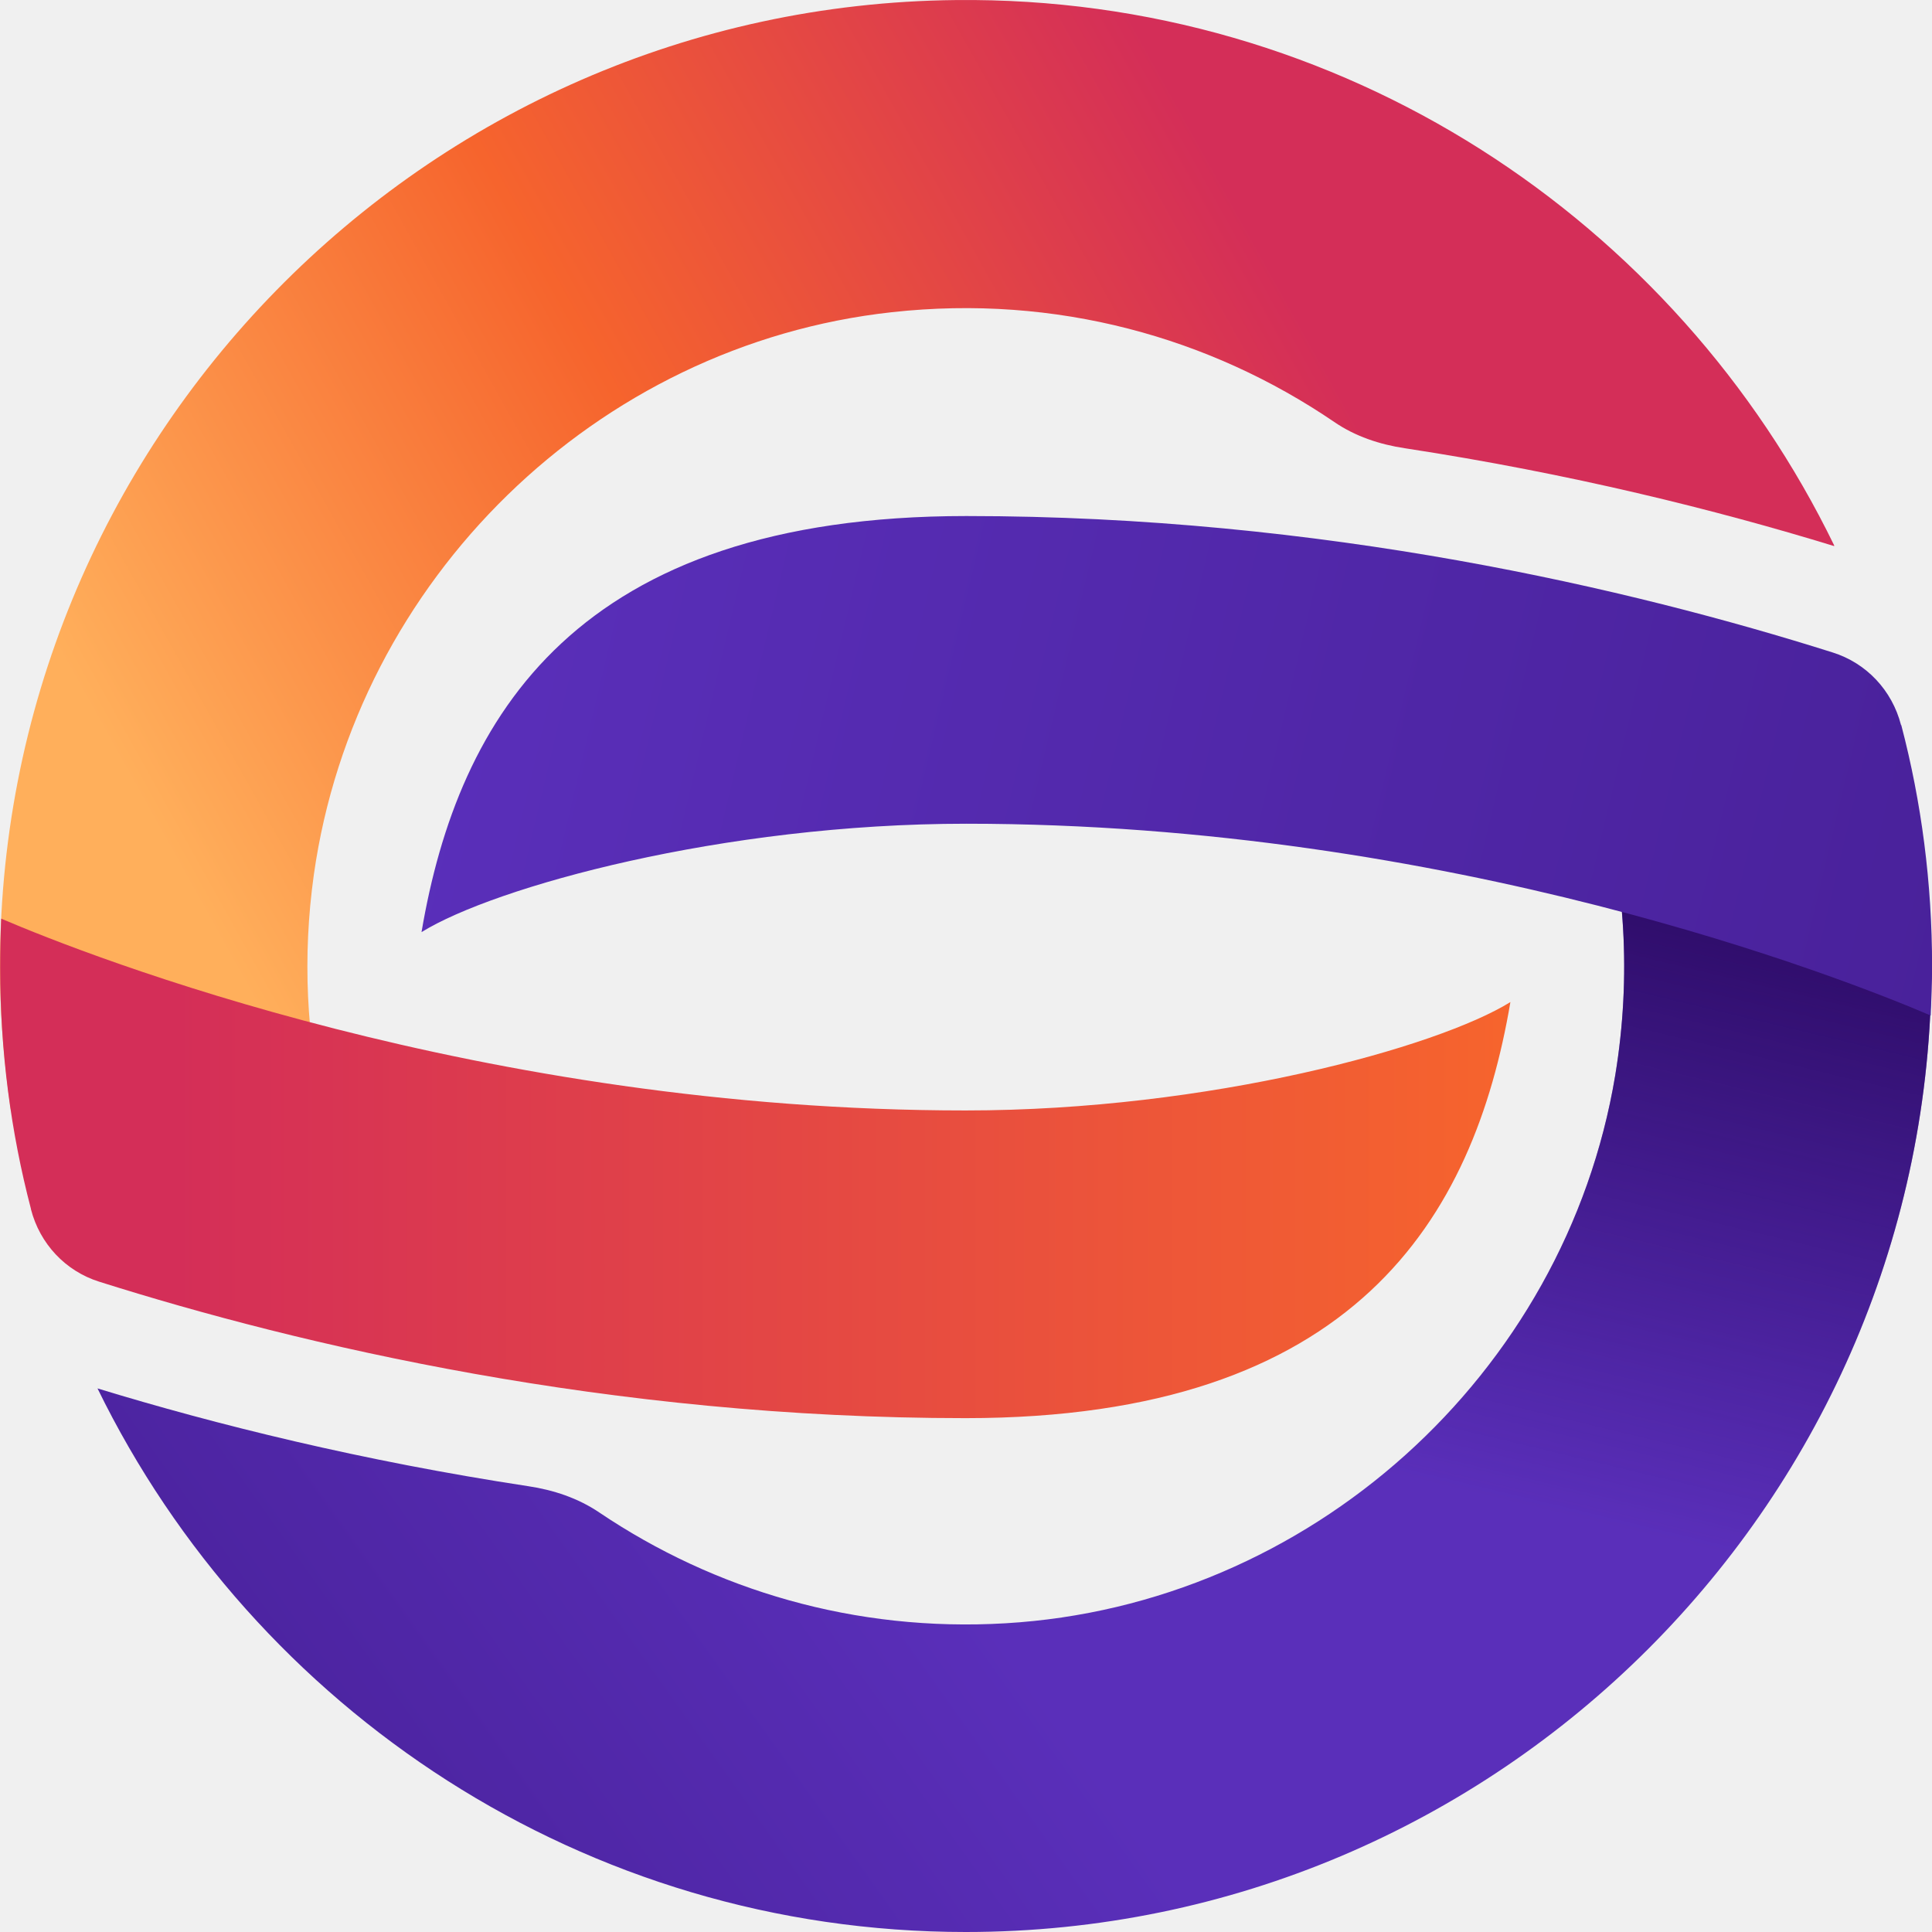
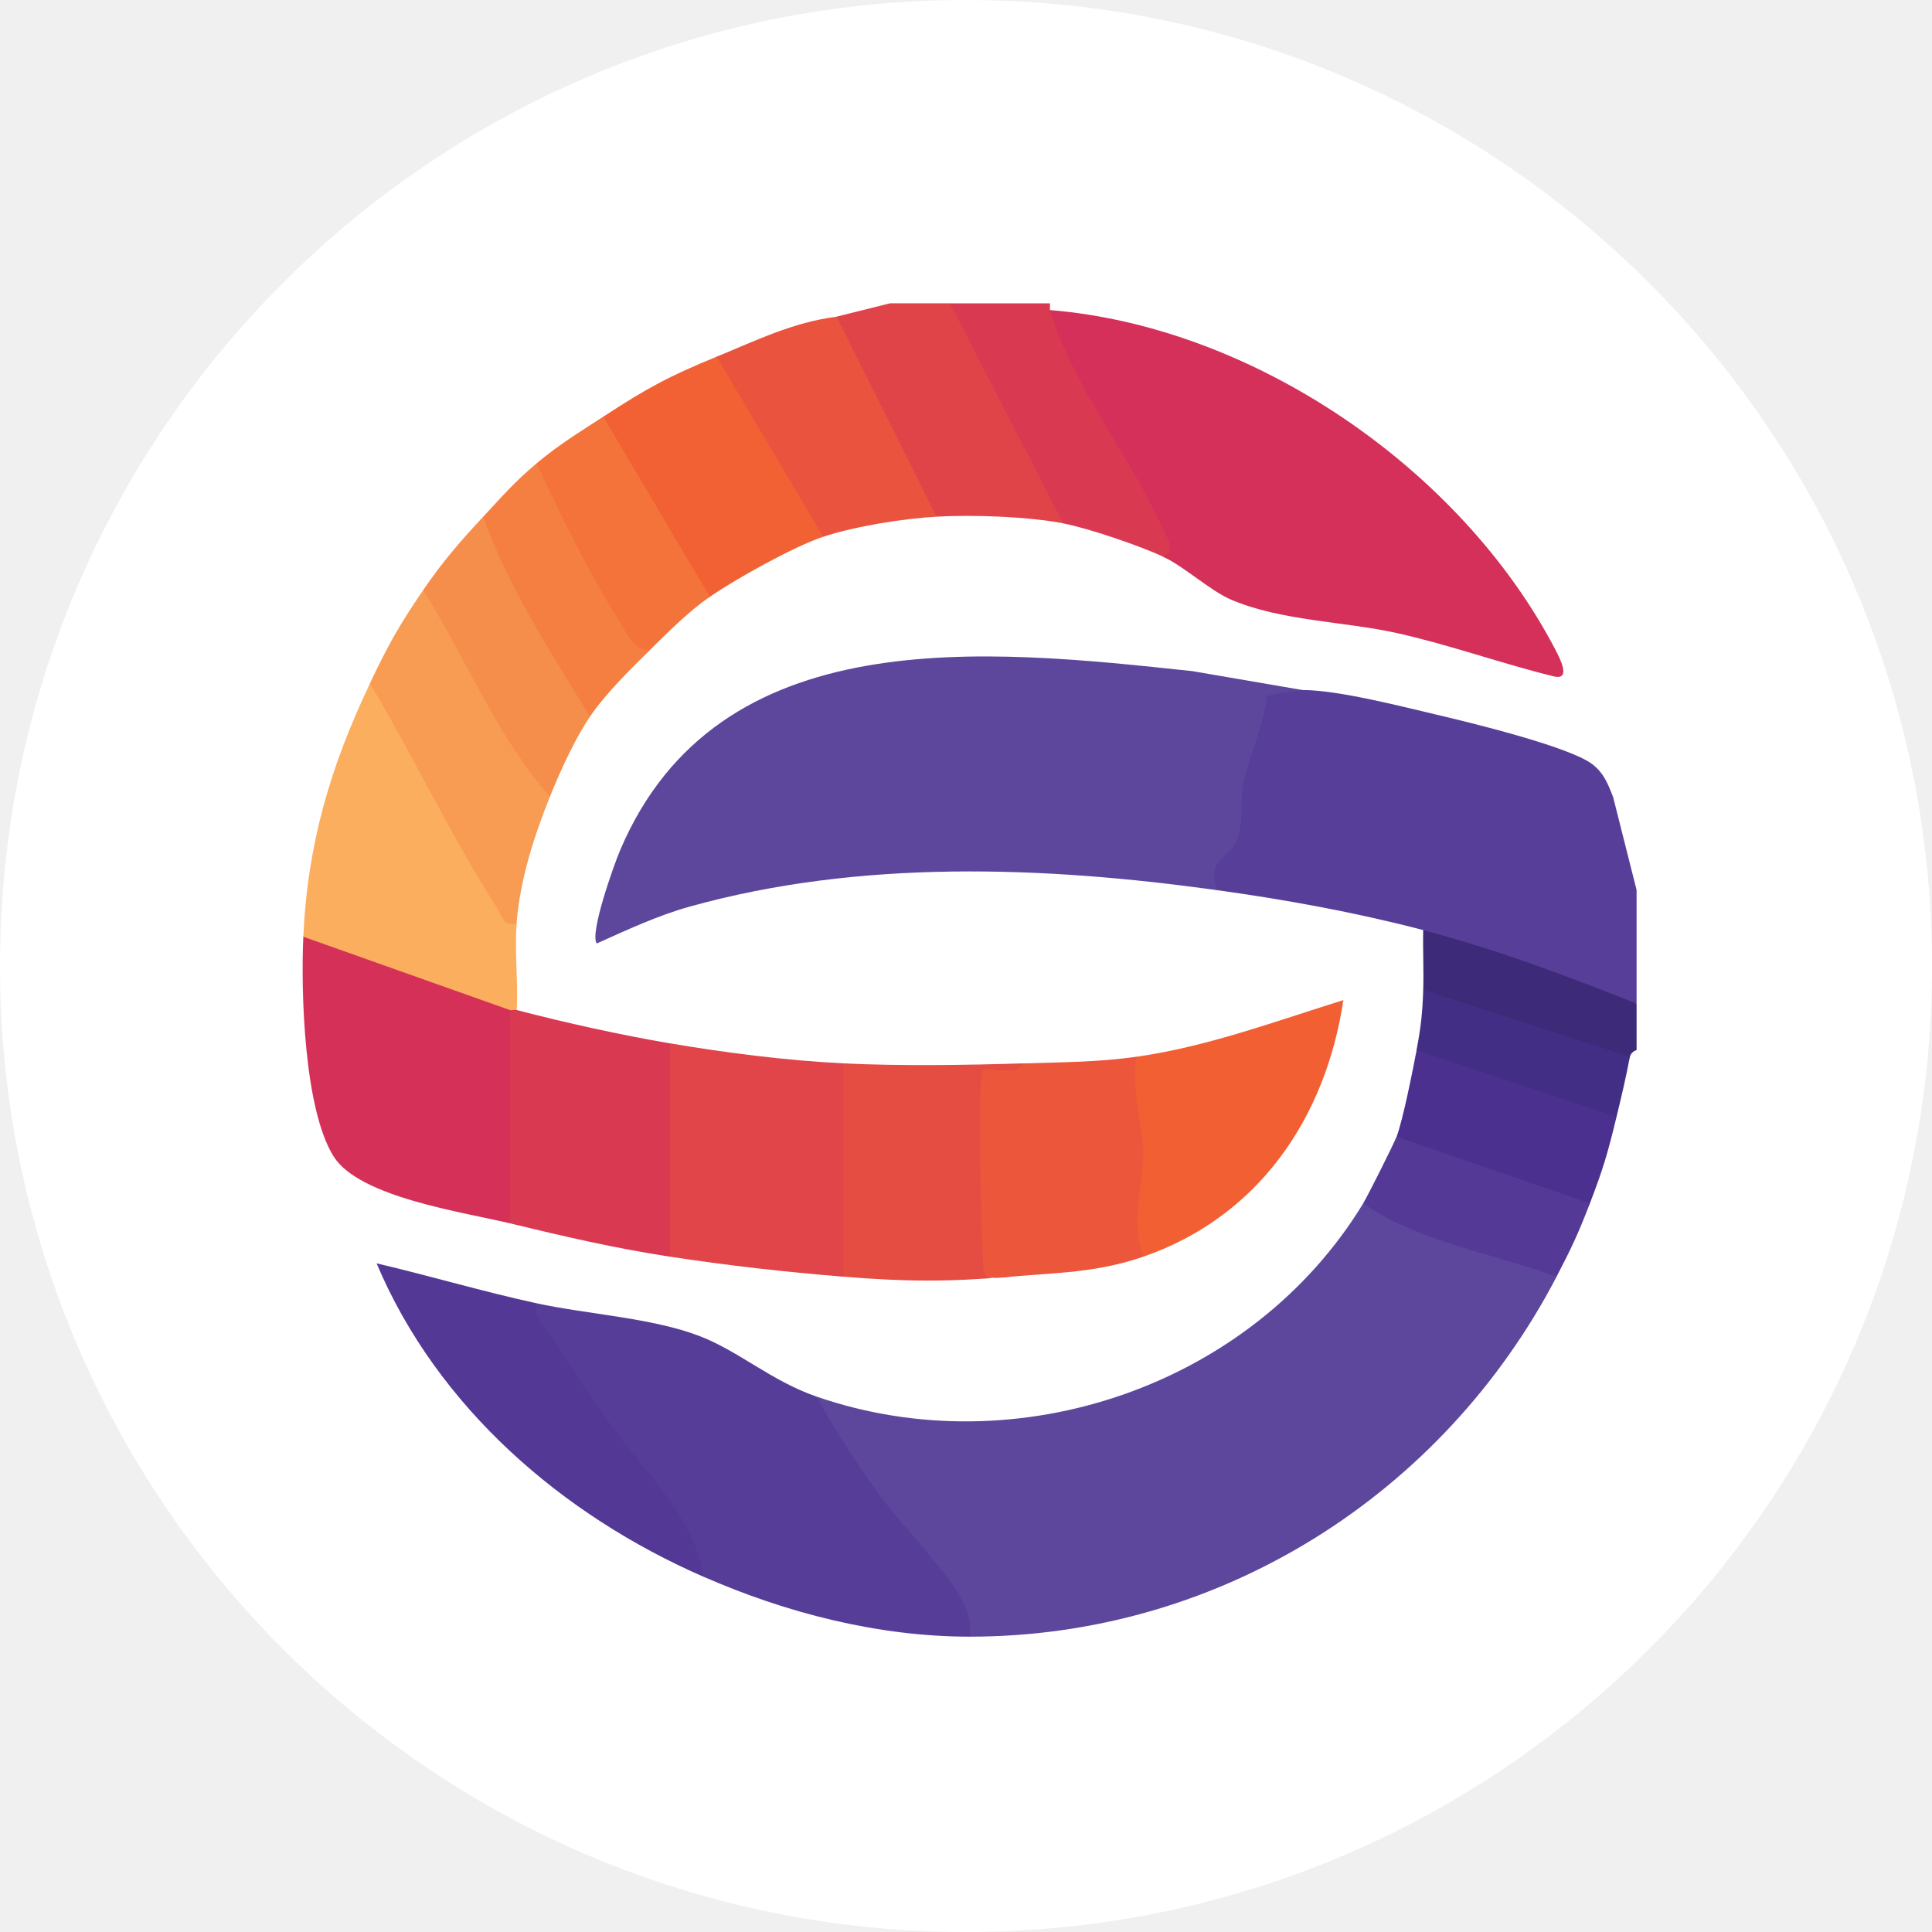
- <svg xmlns="http://www.w3.org/2000/svg" width="100" height="100" viewBox="0 0 100 100" fill="none">
-   <path d="M94.944 28.245C86.753 11.381 69.43 -0.209 49.473 0.003C21.924 0.286 -0.28 22.954 0.003 50.524C0.02 52.86 0.233 55.161 0.551 57.408C5.965 57.319 11.379 57.355 16.776 57.62C15.873 53.709 15.643 49.569 16.245 45.269C18.404 30.015 30.842 17.84 46.164 16.159C54.675 15.221 62.636 17.469 69.059 21.84C70.138 22.583 71.412 23.007 72.722 23.202C81.285 24.512 88.805 26.387 94.927 28.263L94.944 28.245Z" fill="url(#paint0_linear_2628_4183)" />
-   <path d="M99.334 41.993C93.849 41.445 88.347 41.02 82.826 40.914C84.1 45.515 84.454 50.487 83.605 55.655C81.022 71.174 67.734 83.101 52.04 84.021C44.255 84.481 36.983 82.304 31.021 78.287C29.924 77.544 28.65 77.12 27.341 76.925C18.742 75.615 11.187 73.74 5.047 71.864C13.168 88.498 30.26 100 49.988 100C77.554 100 99.971 77.58 99.971 50.01C99.971 47.285 99.741 44.612 99.317 41.993H99.334Z" fill="url(#paint1_linear_2628_4183)" />
-   <path d="M99.334 41.993C93.849 41.445 88.347 41.02 82.826 40.914C84.1 45.515 84.454 50.487 83.605 55.655C81.022 71.174 67.734 83.101 52.04 84.021C44.255 84.481 36.983 82.304 31.021 78.287C29.924 77.544 28.65 77.12 27.341 76.925C18.742 75.615 11.187 73.74 5.047 71.864C13.168 88.498 30.26 100 49.988 100C77.554 100 99.971 77.58 99.971 50.01C99.971 47.285 99.741 44.612 99.317 41.993H99.334Z" fill="url(#paint2_linear_2628_4183)" />
-   <path d="M98.395 37.522C97.934 35.735 96.608 34.319 94.856 33.771C84.434 30.479 68.475 26.71 50.021 26.71C29.851 26.71 23.712 37.08 21.818 48.246C25.587 45.91 37.388 42.636 50.021 42.636C75.092 42.636 95.387 50.617 99.933 52.563C99.969 51.714 100.004 50.865 100.004 50.015C100.004 45.697 99.456 41.521 98.412 37.54L98.395 37.522Z" fill="url(#paint3_linear_2628_4183)" />
-   <path d="M1.602 62.591C2.062 64.378 3.389 65.794 5.14 66.342C15.562 69.634 31.521 73.403 49.975 73.403C70.145 73.403 76.284 63.033 78.178 51.867C74.409 54.203 62.608 57.477 49.975 57.477C24.904 57.477 4.61 49.496 0.062 47.549C0.027 48.399 0.009 49.248 0.009 50.097C0.009 54.415 0.558 58.591 1.602 62.573V62.591Z" fill="url(#paint4_linear_2628_4183)" />
+ <svg xmlns="http://www.w3.org/2000/svg" width="240" height="240" viewBox="0 0 240 240" fill="none">
+   <g clip-path="url(#clip0_5_787)">
+     <circle cx="120" cy="120" r="120" fill="white" />
+     <path d="M161.898 85.718C166.234 85.743 173.85 87.691 178.327 88.748C182.472 89.721 194.965 92.743 197.811 94.94C199.243 96.047 199.75 97.387 200.383 98.993L203.304 110.562V124.644C196.172 124.128 187.075 121.049 180.192 118.194C178.843 117.636 177.77 116.613 176.804 115.539C168.406 113.342 159.734 111.76 151.128 110.57C148.29 109.463 148.648 107.091 152.202 103.454C152.468 97.303 154.274 91.536 156.147 85.66L161.898 85.726V85.718Z" fill="#573F99" />
+     <path d="M118.004 37.687L120.443 38.802C124.662 47 128.89 55.19 133.11 63.388L132.086 65.011C127.575 64.153 120.967 63.937 116.348 64.178L114.2 63.579C110.43 56.039 106.66 48.49 102.89 40.949L103.93 39.334L110.555 37.678H118.012L118.004 37.687Z" fill="#E14448" />
+     <path d="M130.427 37.686V38.519L132.658 39.967C137.019 48.756 141.621 57.42 146.449 65.943C147.447 68.04 147.056 70.512 144.509 69.163C141.638 67.815 135.188 65.61 132.083 65.019L118.001 37.686H130.427Z" fill="#DA3952" />
+     <path d="M203.304 124.644V130.445C202.921 130.554 202.547 130.895 202.472 131.278C202.272 131.885 201.831 132.776 201.432 132.684C198.086 131.877 178.968 126.101 177.22 124.877L176.796 123.005C176.879 120.533 176.738 118.028 176.796 115.547C185.801 117.903 194.657 121.24 203.296 124.661L203.304 124.644Z" fill="#3D2B79" />
+     <path d="M193.365 158.594C179.266 185.643 151.542 203.304 120.489 203.313C119.124 201.981 117.917 200.1 116.877 197.686L108.454 187.399C104.376 183.021 102.037 178.385 101.446 173.492C126.382 182.114 155.57 172.152 169.353 149.472L171.717 149.031C178.258 152.193 185.083 154.648 192.199 156.413L193.365 158.577V158.594Z" fill="#5C479D" />
+     <path d="M161.9 85.718C161.593 85.718 157.473 86.309 157.348 86.501C157.007 90.079 155.217 93.833 154.501 96.954C153.994 99.135 154.61 101.89 153.636 104.386C152.737 106.7 149.907 106.55 151.139 110.57C129.633 107.591 106.878 106.725 85.688 112.618C81.709 113.725 77.872 115.523 74.127 117.204C73.228 115.955 76.233 107.508 77.032 105.627C89.192 77.004 122.383 80.616 148.118 83.371L161.9 85.735V85.718Z" fill="#5C479D" />
+     <path d="M130.429 38.519C155.672 40.574 181.398 58.177 193.142 80.566C193.65 81.54 195.322 84.586 193.009 84.02C186.517 82.43 180.083 80.1 173.533 78.643C166.983 77.187 159.085 77.145 152.867 74.465C150.379 73.392 147.1 70.379 144.503 69.163C146.184 68.398 144.869 66.6 144.395 65.543C140.316 56.521 133.275 47.973 130.42 38.519H130.429Z" fill="#D43059" />
+     <path d="M101.437 173.5C103.693 177.595 106.315 181.606 109.028 185.41C111.899 189.43 117.226 194.565 119.556 198.868C120.347 200.333 120.663 201.656 120.488 203.313C109.094 203.313 97.684 200.375 87.363 195.855C79.748 185.194 72.282 174.299 64.975 163.146L66.656 161.898C72.998 163.279 81.029 163.695 86.98 166.001C91.808 167.874 95.869 171.569 101.437 173.492V173.5Z" fill="#563E98" />
+     <path d="M63.348 125.468L65.004 126.209C65.212 128.98 65.437 149.621 65.004 150.77C64.763 151.394 63.997 151.71 63.348 151.968C57.513 150.562 44.629 148.739 41.442 143.654C37.771 137.811 37.364 123.221 37.68 116.363C37.971 115.78 38.479 114.94 38.937 115.048C44.08 116.28 58.262 121.14 62.773 123.504L63.356 125.468H63.348Z" fill="#D53158" />
+     <path d="M45.959 84.894C46.634 85.202 47.283 85.527 47.874 85.951C48.465 86.376 48.981 86.775 49.297 87.308C54.516 96.155 59.8 106.251 64.187 114.707C63.904 118.227 64.386 121.931 64.187 125.477C63.962 126.192 63.687 126.176 63.354 125.477L37.678 116.363C38.203 104.794 41.049 95.231 45.959 84.894Z" fill="#FBAE5E" />
+     <path d="M104.75 132.093C105.399 132.168 106.373 132.376 106.406 132.834C106.631 135.797 106.914 155.93 106.406 157.395L104.75 158.593C97.6 158.019 90.301 157.195 83.218 156.105L81.562 155.364V130.803L83.218 129.605C90.184 130.787 97.675 131.744 104.75 132.093Z" fill="#E14449" />
+     <path d="M83.224 129.613V156.113C76.483 155.081 69.957 153.575 63.349 151.968V125.468C63.607 125.535 63.915 125.402 64.181 125.468C70.216 127.05 77.082 128.564 83.233 129.613H83.224Z" fill="#DA3952" />
+     <path d="M66.656 161.906C66.265 163.787 67.455 164.461 68.254 165.685C70.635 169.322 73.073 173.042 75.579 176.579C79.882 182.647 86.348 188.423 87.355 195.855C69.861 188.215 54.33 174.832 46.781 156.937C53.415 158.494 59.99 160.45 66.656 161.898V161.906Z" fill="#533895" />
+     <path d="M141.188 131.269C143.144 133.5 143.543 139.792 143.668 143.246C143.718 144.686 143.46 153.65 143.277 154.64L142.012 156.113C136.294 158.094 131.25 158.102 125.449 158.602C123.843 158.835 122.236 158.743 120.647 158.335C120.372 155.073 119.265 133.891 120.663 132.809C122.877 132.759 125.025 132.526 127.105 132.102C131.966 131.943 136.319 131.96 141.188 131.269Z" fill="#EC563B" />
+     <path d="M127.12 132.093C126.42 133.741 122.542 132.534 122.142 132.917C121.26 133.766 121.943 154.457 122.142 157.378C122.301 159.734 124.19 158.244 125.463 158.593C117.748 159.251 112.613 159.226 104.756 158.593V132.093C111.83 132.443 120.003 132.318 127.12 132.093Z" fill="#E54C42" />
+     <path d="M142.025 156.113C140.319 151.602 142.092 147.116 142.025 143.279C141.959 139.692 140.419 135.248 141.201 131.269C150.007 130.021 158.471 126.85 166.877 124.237C164.672 138.918 156.316 151.161 142.025 156.113Z" fill="#F15F33" />
+     <path d="M89.02 44.312L90.826 44.112C94.912 51.003 98.99 57.895 103.077 64.786L102.27 66.675C98.649 67.874 91.442 71.885 88.187 74.133C87.596 74.391 86.789 74.698 86.381 74.332C84.983 73.076 75.503 56.463 74.13 53.658L74.937 51.769C80.414 48.19 83.052 46.758 89.02 44.312Z" fill="#F16133" />
+     <path d="M68.313 98.968C66.29 103.995 64.601 109.322 64.168 114.707C62.387 115.098 62.379 113.75 61.688 112.676C55.928 103.746 51.417 93.991 45.949 84.894C48.188 80.175 49.62 77.612 52.574 73.3L55.188 74.416C59.025 81.981 63.344 89.247 68.138 96.197L68.305 98.968H68.313Z" fill="#F89B53" />
+     <path d="M103.926 39.343L116.352 64.187C112.241 64.403 106.165 65.385 102.27 66.675L89.02 44.312C93.822 42.347 98.508 40.025 103.926 39.343Z" fill="#EA533D" />
+     <path d="M200.815 138.719C199.708 143.288 199.167 145.144 197.503 149.488C197.22 150.079 196.704 150.928 196.254 150.812C193.724 150.154 175.006 143.92 174.099 143.171C173.574 142.738 173.525 141.915 173.491 141.207C174.29 139.06 175.489 133.009 175.98 130.437C176.188 129.83 176.621 128.956 177.037 129.039C181.906 130.088 196.171 134.674 200.424 136.838L200.824 138.719H200.815Z" fill="#4C3090" />
+     <path d="M73.283 89.031C71.402 91.811 69.587 95.805 68.314 98.968C61.789 91.611 57.81 81.673 52.575 73.292C55.031 69.713 57.103 67.333 60.032 64.178L62.438 65.893C65.517 72.893 69.171 79.601 73.382 86.01L73.283 89.022V89.031Z" fill="#F68E4B" />
+     <path d="M88.189 74.124C85.534 75.955 83.045 78.477 80.732 80.749L78.726 81.889C76.645 81.723 67.407 63.862 66.366 60.849L66.657 57.562C69.521 55.165 71.893 53.75 74.939 51.761L88.189 74.124Z" fill="#F3733A" />
+     <path d="M80.741 80.749C78.26 83.188 75.222 86.176 73.283 89.03C68.531 81.224 62.988 72.734 60.033 64.187C62.38 61.656 63.937 59.842 66.658 57.562C69.621 63.937 73.025 70.928 76.762 76.854C77.744 78.41 78.518 80.707 80.741 80.749Z" fill="#F57F41" />
+     <path d="M197.501 149.488C196.086 153.183 195.179 155.106 193.356 158.602C185.524 155.705 176.236 154.299 169.336 149.488C169.927 148.514 173.123 142.156 173.481 141.207L197.501 149.488Z" fill="#543A96" />
+     <path d="M202.469 131.269C201.953 133.991 201.453 136.08 200.813 138.727L175.969 130.445C176.51 127.574 176.693 125.943 176.801 122.988L202.477 131.269H202.469Z" fill="#432E85" />
+   </g>
  <defs>
-     <linearGradient id="paint0_linear_2628_4183" x1="9.592" y1="45.569" x2="66.037" y2="14.096" gradientUnits="userSpaceOnUse">
-       <stop stop-color="#FFAF5B" />
-       <stop offset="0.49" stop-color="#F6642D" />
-       <stop offset="1" stop-color="#D42E58" />
-     </linearGradient>
-     <linearGradient id="paint1_linear_2628_4183" x1="41.875" y1="70.457" x2="-40.49" y2="129.076" gradientUnits="userSpaceOnUse">
-       <stop stop-color="#5A2FBA" />
-       <stop offset="1" stop-color="#2F0C6A" />
-     </linearGradient>
-     <linearGradient id="paint2_linear_2628_4183" x1="85.61" y1="79.539" x2="95.396" y2="38.757" gradientUnits="userSpaceOnUse">
-       <stop stop-color="#210151" stop-opacity="0" />
-       <stop offset="1" stop-color="#210151" />
-     </linearGradient>
-     <linearGradient id="paint3_linear_2628_4183" x1="22.827" y1="32.39" x2="317.899" y2="102.321" gradientUnits="userSpaceOnUse">
-       <stop stop-color="#5A2FBA" />
-       <stop offset="0.67" stop-color="#2F0C6A" />
-       <stop offset="1" stop-color="#200050" />
-     </linearGradient>
-     <linearGradient id="paint4_linear_2628_4183" x1="77.894" y1="60.485" x2="8.962" y2="60.485" gradientUnits="userSpaceOnUse">
-       <stop stop-color="#F6642D" />
-       <stop offset="1" stop-color="#D42E58" />
-     </linearGradient>
+     <clipPath id="clip0_5_787">
+       <rect width="240" height="240" fill="white" />
+     </clipPath>
  </defs>
</svg>
